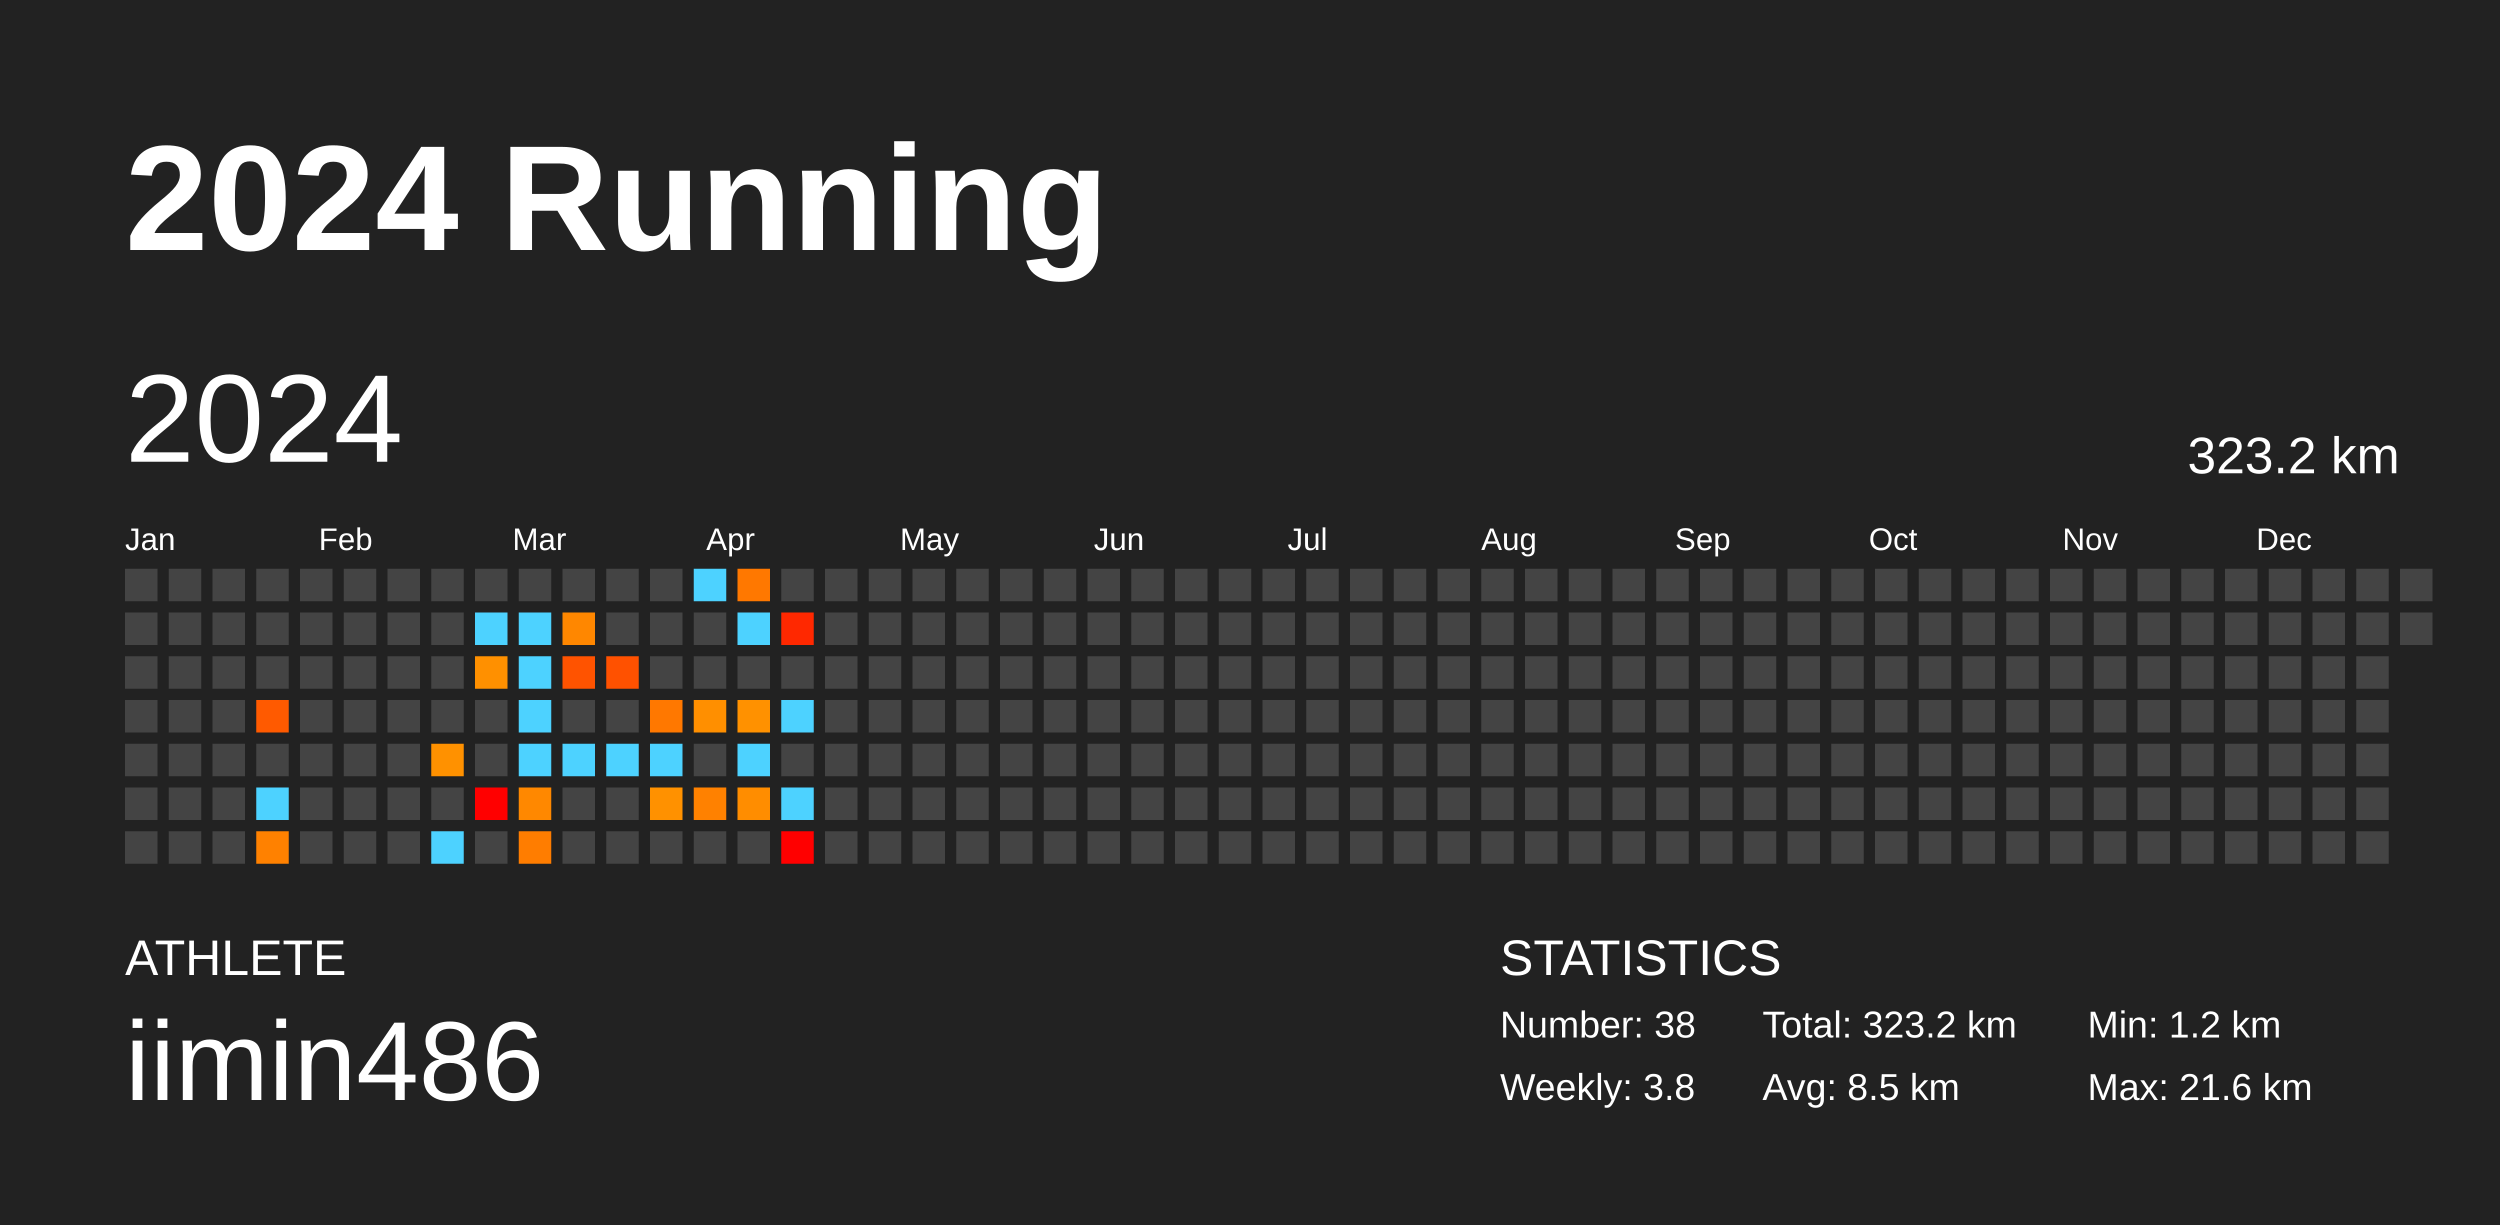
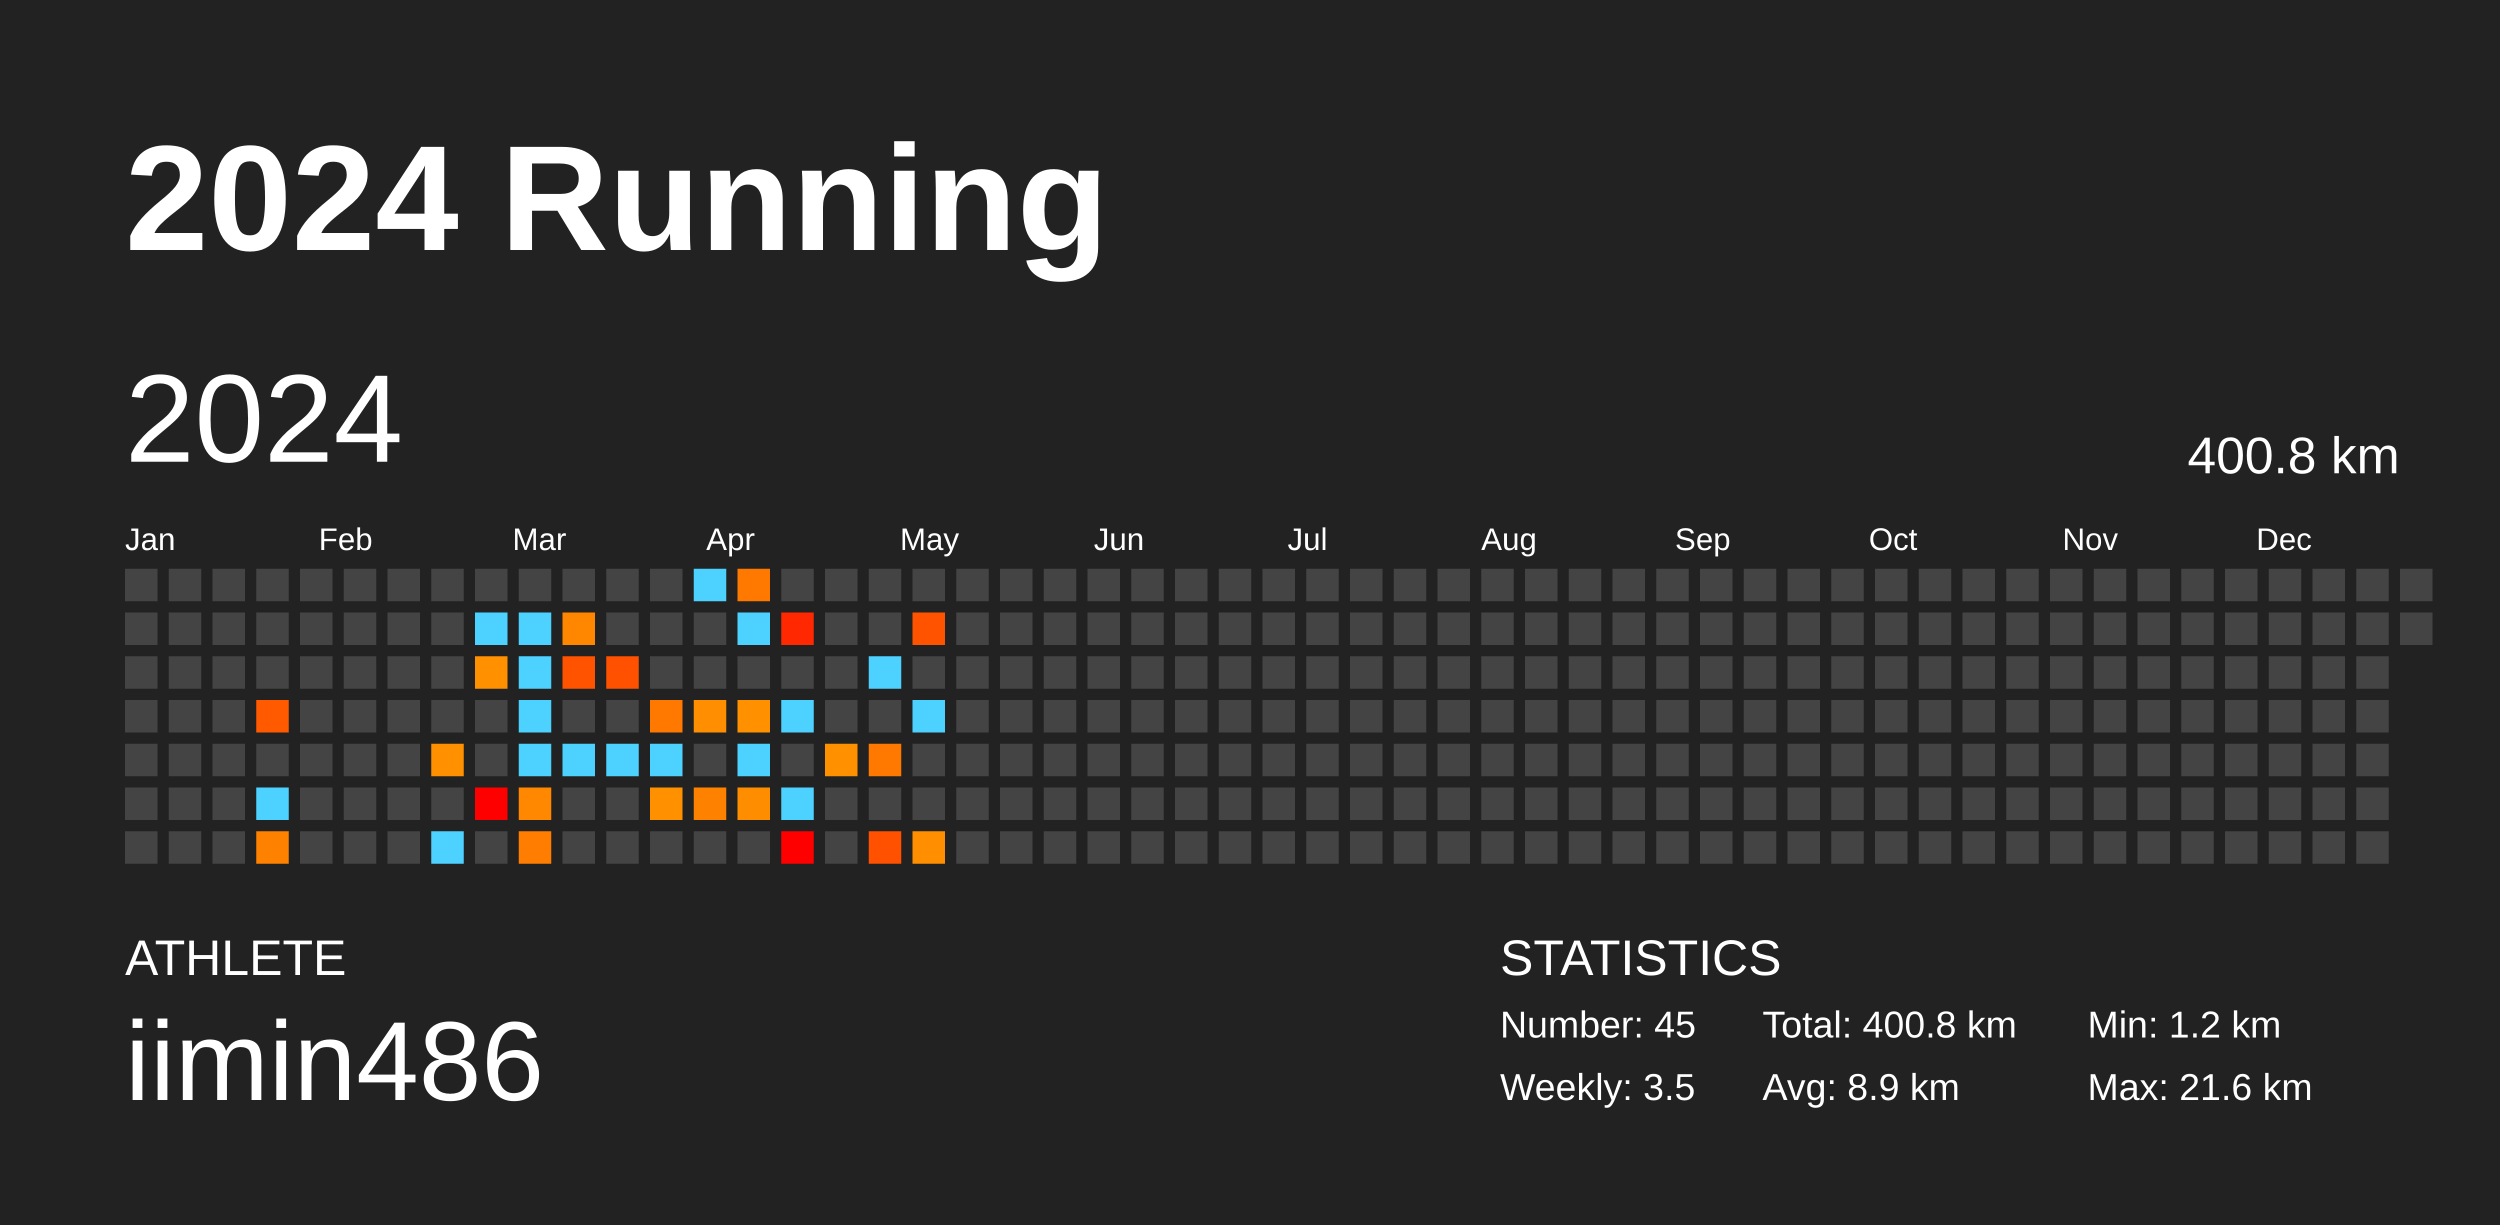
<svg xmlns="http://www.w3.org/2000/svg" baseProfile="full" height="98mm" version="1.1" viewBox="0,0,200,98" width="200mm">
  <defs />
  <rect fill="#222222" height="98" width="200" x="0" y="0" />
  <text fill="#FFFFFF" style="font-size:12px; font-family:Arial; font-weight:bold;" x="10" y="20">2024 Running</text>
  <text fill="#FFFFFF" style="font-size:4px; font-family:Arial" x="10" y="78">ATHLETE</text>
  <text fill="#FFFFFF" style="font-size:9px; font-family:Arial" x="10" y="88">iimin486</text>
  <text fill="#FFFFFF" style="font-size:4px; font-family:Arial" x="120" y="78">STATISTICS</text>
-   <text fill="#FFFFFF" style="font-size:3px; font-family:Arial" x="120" y="83">Number: 38</text>
-   <text fill="#FFFFFF" style="font-size:3px; font-family:Arial" x="120" y="88">Weekly: 3.8</text>
-   <text fill="#FFFFFF" style="font-size:3px; font-family:Arial" x="141" y="83">Total: 323.2 km</text>
-   <text fill="#FFFFFF" style="font-size:3px; font-family:Arial" x="141" y="88">Avg: 8.5 km</text>
+   <text fill="#FFFFFF" style="font-size:3px; font-family:Arial" x="120" y="83">Number: 45</text>
+   <text fill="#FFFFFF" style="font-size:3px; font-family:Arial" x="120" y="88">Weekly: 3.5</text>
+   <text fill="#FFFFFF" style="font-size:3px; font-family:Arial" x="141" y="83">Total: 400.8 km</text>
+   <text fill="#FFFFFF" style="font-size:3px; font-family:Arial" x="141" y="88">Avg: 8.9 km</text>
  <text fill="#FFFFFF" style="font-size:3px; font-family:Arial" x="167" y="83">Min: 1.2 km</text>
  <text fill="#FFFFFF" style="font-size:3px; font-family:Arial" x="167" y="88">Max: 21.6 km</text>
  <text dominant-baseline="hanging" fill="#FFFFFF" style="font-size:10.0px; font-family:Arial;" x="10" y="30">2024</text>
-   <text dominant-baseline="hanging" fill="#FFFFFF" style="font-size:4.125px; font-family:Arial;" x="175" y="35">323.2 km</text>
+   <text dominant-baseline="hanging" fill="#FFFFFF" style="font-size:4.125px; font-family:Arial;" x="175" y="35">400.8 km</text>
  <text fill="#FFFFFF" style="font-size:2.5px; font-family:Arial" x="10.0" y="44">Jan</text>
  <text fill="#FFFFFF" style="font-size:2.5px; font-family:Arial" x="25.5" y="44">Feb</text>
  <text fill="#FFFFFF" style="font-size:2.5px; font-family:Arial" x="41.0" y="44">Mar</text>
  <text fill="#FFFFFF" style="font-size:2.5px; font-family:Arial" x="56.5" y="44">Apr</text>
  <text fill="#FFFFFF" style="font-size:2.5px; font-family:Arial" x="72.0" y="44">May</text>
  <text fill="#FFFFFF" style="font-size:2.5px; font-family:Arial" x="87.5" y="44">Jun</text>
  <text fill="#FFFFFF" style="font-size:2.5px; font-family:Arial" x="103.0" y="44">Jul</text>
  <text fill="#FFFFFF" style="font-size:2.5px; font-family:Arial" x="118.5" y="44">Aug</text>
  <text fill="#FFFFFF" style="font-size:2.5px; font-family:Arial" x="134.0" y="44">Sep</text>
  <text fill="#FFFFFF" style="font-size:2.5px; font-family:Arial" x="149.5" y="44">Oct</text>
  <text fill="#FFFFFF" style="font-size:2.5px; font-family:Arial" x="165.0" y="44">Nov</text>
  <text fill="#FFFFFF" style="font-size:2.5px; font-family:Arial" x="180.5" y="44">Dec</text>
  <rect fill="#444444" height="2.6" width="2.6" x="10.0" y="45.5" />
  <rect fill="#444444" height="2.6" width="2.6" x="10.0" y="49.0" />
  <rect fill="#444444" height="2.6" width="2.6" x="10.0" y="52.5" />
  <rect fill="#444444" height="2.6" width="2.6" x="10.0" y="56.0" />
  <rect fill="#444444" height="2.6" width="2.6" x="10.0" y="59.5" />
  <rect fill="#444444" height="2.6" width="2.6" x="10.0" y="63.0" />
  <rect fill="#444444" height="2.6" width="2.6" x="10.0" y="66.5" />
  <rect fill="#444444" height="2.6" width="2.6" x="13.5" y="45.5" />
  <rect fill="#444444" height="2.6" width="2.6" x="13.5" y="49.0" />
  <rect fill="#444444" height="2.6" width="2.6" x="13.5" y="52.5" />
  <rect fill="#444444" height="2.6" width="2.6" x="13.5" y="56.0" />
  <rect fill="#444444" height="2.6" width="2.6" x="13.5" y="59.5" />
  <rect fill="#444444" height="2.6" width="2.6" x="13.5" y="63.0" />
  <rect fill="#444444" height="2.6" width="2.6" x="13.5" y="66.5" />
  <rect fill="#444444" height="2.6" width="2.6" x="17.0" y="45.5" />
  <rect fill="#444444" height="2.6" width="2.6" x="17.0" y="49.0" />
  <rect fill="#444444" height="2.6" width="2.6" x="17.0" y="52.5" />
  <rect fill="#444444" height="2.6" width="2.6" x="17.0" y="56.0" />
  <rect fill="#444444" height="2.6" width="2.6" x="17.0" y="59.5" />
  <rect fill="#444444" height="2.6" width="2.6" x="17.0" y="63.0" />
  <rect fill="#444444" height="2.6" width="2.6" x="17.0" y="66.5" />
  <rect fill="#444444" height="2.6" width="2.6" x="20.5" y="45.5" />
  <rect fill="#444444" height="2.6" width="2.6" x="20.5" y="49.0" />
  <rect fill="#444444" height="2.6" width="2.6" x="20.5" y="52.5" />
  <rect fill="#ff5a00" height="2.6" width="2.6" x="20.5" y="56.0" />
  <rect fill="#444444" height="2.6" width="2.6" x="20.5" y="59.5" />
  <rect fill="#4dd2ff" height="2.6" width="2.6" x="20.5" y="63.0" />
  <rect fill="#ff8100" height="2.6" width="2.6" x="20.5" y="66.5" />
  <rect fill="#444444" height="2.6" width="2.6" x="24.0" y="45.5" />
  <rect fill="#444444" height="2.6" width="2.6" x="24.0" y="49.0" />
  <rect fill="#444444" height="2.6" width="2.6" x="24.0" y="52.5" />
  <rect fill="#444444" height="2.6" width="2.6" x="24.0" y="56.0" />
  <rect fill="#444444" height="2.6" width="2.6" x="24.0" y="59.5" />
  <rect fill="#444444" height="2.6" width="2.6" x="24.0" y="63.0" />
  <rect fill="#444444" height="2.6" width="2.6" x="24.0" y="66.5" />
  <rect fill="#444444" height="2.6" width="2.6" x="27.5" y="45.5" />
  <rect fill="#444444" height="2.6" width="2.6" x="27.5" y="49.0" />
  <rect fill="#444444" height="2.6" width="2.6" x="27.5" y="52.5" />
  <rect fill="#444444" height="2.6" width="2.6" x="27.5" y="56.0" />
  <rect fill="#444444" height="2.6" width="2.6" x="27.5" y="59.5" />
  <rect fill="#444444" height="2.6" width="2.6" x="27.5" y="63.0" />
  <rect fill="#444444" height="2.6" width="2.6" x="27.5" y="66.5" />
  <rect fill="#444444" height="2.6" width="2.6" x="31.0" y="45.5" />
  <rect fill="#444444" height="2.6" width="2.6" x="31.0" y="49.0" />
  <rect fill="#444444" height="2.6" width="2.6" x="31.0" y="52.5" />
  <rect fill="#444444" height="2.6" width="2.6" x="31.0" y="56.0" />
  <rect fill="#444444" height="2.6" width="2.6" x="31.0" y="59.5" />
  <rect fill="#444444" height="2.6" width="2.6" x="31.0" y="63.0" />
  <rect fill="#444444" height="2.6" width="2.6" x="31.0" y="66.5" />
  <rect fill="#444444" height="2.6" width="2.6" x="34.5" y="45.5" />
  <rect fill="#444444" height="2.6" width="2.6" x="34.5" y="49.0" />
  <rect fill="#444444" height="2.6" width="2.6" x="34.5" y="52.5" />
  <rect fill="#444444" height="2.6" width="2.6" x="34.5" y="56.0" />
  <rect fill="#ff9100" height="2.6" width="2.6" x="34.5" y="59.5" />
  <rect fill="#444444" height="2.6" width="2.6" x="34.5" y="63.0" />
  <rect fill="#4dd2ff" height="2.6" width="2.6" x="34.5" y="66.5" />
  <rect fill="#444444" height="2.6" width="2.6" x="38.0" y="45.5" />
  <rect fill="#4dd2ff" height="2.6" width="2.6" x="38.0" y="49.0" />
  <rect fill="#ff9000" height="2.6" width="2.6" x="38.0" y="52.5" />
  <rect fill="#444444" height="2.6" width="2.6" x="38.0" y="56.0" />
  <rect fill="#444444" height="2.6" width="2.6" x="38.0" y="59.5" />
  <rect fill="red" height="2.6" width="2.6" x="38.0" y="63.0" />
  <rect fill="#444444" height="2.6" width="2.6" x="38.0" y="66.5" />
  <rect fill="#444444" height="2.6" width="2.6" x="41.5" y="45.5" />
  <rect fill="#4dd2ff" height="2.6" width="2.6" x="41.5" y="49.0" />
  <rect fill="#4dd2ff" height="2.6" width="2.6" x="41.5" y="52.5" />
  <rect fill="#4dd2ff" height="2.6" width="2.6" x="41.5" y="56.0" />
  <rect fill="#4dd2ff" height="2.6" width="2.6" x="41.5" y="59.5" />
  <rect fill="#ff8800" height="2.6" width="2.6" x="41.5" y="63.0" />
  <rect fill="#ff7d00" height="2.6" width="2.6" x="41.5" y="66.5" />
  <rect fill="#444444" height="2.6" width="2.6" x="45.0" y="45.5" />
  <rect fill="#ff8700" height="2.6" width="2.6" x="45.0" y="49.0" />
  <rect fill="#ff5300" height="2.6" width="2.6" x="45.0" y="52.5" />
  <rect fill="#444444" height="2.6" width="2.6" x="45.0" y="56.0" />
  <rect fill="#4dd2ff" height="2.6" width="2.6" x="45.0" y="59.5" />
  <rect fill="#444444" height="2.6" width="2.6" x="45.0" y="63.0" />
  <rect fill="#444444" height="2.6" width="2.6" x="45.0" y="66.5" />
  <rect fill="#444444" height="2.6" width="2.6" x="48.5" y="45.5" />
  <rect fill="#444444" height="2.6" width="2.6" x="48.5" y="49.0" />
  <rect fill="#ff5100" height="2.6" width="2.6" x="48.5" y="52.5" />
  <rect fill="#444444" height="2.6" width="2.6" x="48.5" y="56.0" />
  <rect fill="#4dd2ff" height="2.6" width="2.6" x="48.5" y="59.5" />
  <rect fill="#444444" height="2.6" width="2.6" x="48.5" y="63.0" />
  <rect fill="#444444" height="2.6" width="2.6" x="48.5" y="66.5" />
  <rect fill="#444444" height="2.6" width="2.6" x="52.0" y="45.5" />
  <rect fill="#444444" height="2.6" width="2.6" x="52.0" y="49.0" />
  <rect fill="#444444" height="2.6" width="2.6" x="52.0" y="52.5" />
  <rect fill="#ff7800" height="2.6" width="2.6" x="52.0" y="56.0" />
  <rect fill="#4dd2ff" height="2.6" width="2.6" x="52.0" y="59.5" />
  <rect fill="#ff9100" height="2.6" width="2.6" x="52.0" y="63.0" />
  <rect fill="#444444" height="2.6" width="2.6" x="52.0" y="66.5" />
  <rect fill="#4dd2ff" height="2.6" width="2.6" x="55.5" y="45.5" />
  <rect fill="#444444" height="2.6" width="2.6" x="55.5" y="49.0" />
  <rect fill="#444444" height="2.6" width="2.6" x="55.5" y="52.5" />
  <rect fill="#ff8f00" height="2.6" width="2.6" x="55.5" y="56.0" />
  <rect fill="#444444" height="2.6" width="2.6" x="55.5" y="59.5" />
  <rect fill="#ff8100" height="2.6" width="2.6" x="55.5" y="63.0" />
  <rect fill="#444444" height="2.6" width="2.6" x="55.5" y="66.5" />
  <rect fill="#ff7800" height="2.6" width="2.6" x="59.0" y="45.5" />
  <rect fill="#4dd2ff" height="2.6" width="2.6" x="59.0" y="49.0" />
  <rect fill="#444444" height="2.6" width="2.6" x="59.0" y="52.5" />
  <rect fill="#ff9100" height="2.6" width="2.6" x="59.0" y="56.0" />
  <rect fill="#4dd2ff" height="2.6" width="2.6" x="59.0" y="59.5" />
  <rect fill="#ff8d00" height="2.6" width="2.6" x="59.0" y="63.0" />
  <rect fill="#444444" height="2.6" width="2.6" x="59.0" y="66.5" />
  <rect fill="#444444" height="2.6" width="2.6" x="62.5" y="45.5" />
  <rect fill="#ff2800" height="2.6" width="2.6" x="62.5" y="49.0" />
  <rect fill="#444444" height="2.6" width="2.6" x="62.5" y="52.5" />
  <rect fill="#4dd2ff" height="2.6" width="2.6" x="62.5" y="56.0" />
  <rect fill="#444444" height="2.6" width="2.6" x="62.5" y="59.5" />
  <rect fill="#4dd2ff" height="2.6" width="2.6" x="62.5" y="63.0" />
  <rect fill="red" height="2.6" width="2.6" x="62.5" y="66.5" />
  <rect fill="#444444" height="2.6" width="2.6" x="66.0" y="45.5" />
  <rect fill="#444444" height="2.6" width="2.6" x="66.0" y="49.0" />
  <rect fill="#444444" height="2.6" width="2.6" x="66.0" y="52.5" />
  <rect fill="#444444" height="2.6" width="2.6" x="66.0" y="56.0" />
-   <rect fill="#444444" height="2.6" width="2.6" x="66.0" y="59.5" />
+   <rect fill="#ff9100" height="2.6" width="2.6" x="66.0" y="59.5" />
  <rect fill="#444444" height="2.6" width="2.6" x="66.0" y="63.0" />
  <rect fill="#444444" height="2.6" width="2.6" x="66.0" y="66.5" />
  <rect fill="#444444" height="2.6" width="2.6" x="69.5" y="45.5" />
  <rect fill="#444444" height="2.6" width="2.6" x="69.5" y="49.0" />
-   <rect fill="#444444" height="2.6" width="2.6" x="69.5" y="52.5" />
+   <rect fill="#4dd2ff" height="2.6" width="2.6" x="69.5" y="52.5" />
  <rect fill="#444444" height="2.6" width="2.6" x="69.5" y="56.0" />
-   <rect fill="#444444" height="2.6" width="2.6" x="69.5" y="59.5" />
+   <rect fill="#ff7800" height="2.6" width="2.6" x="69.5" y="59.5" />
  <rect fill="#444444" height="2.6" width="2.6" x="69.5" y="63.0" />
-   <rect fill="#444444" height="2.6" width="2.6" x="69.5" y="66.5" />
+   <rect fill="#ff5100" height="2.6" width="2.6" x="69.5" y="66.5" />
  <rect fill="#444444" height="2.6" width="2.6" x="73.0" y="45.5" />
-   <rect fill="#444444" height="2.6" width="2.6" x="73.0" y="49.0" />
+   <rect fill="#ff5300" height="2.6" width="2.6" x="73.0" y="49.0" />
  <rect fill="#444444" height="2.6" width="2.6" x="73.0" y="52.5" />
-   <rect fill="#444444" height="2.6" width="2.6" x="73.0" y="56.0" />
+   <rect fill="#4dd2ff" height="2.6" width="2.6" x="73.0" y="56.0" />
  <rect fill="#444444" height="2.6" width="2.6" x="73.0" y="59.5" />
  <rect fill="#444444" height="2.6" width="2.6" x="73.0" y="63.0" />
-   <rect fill="#444444" height="2.6" width="2.6" x="73.0" y="66.5" />
+   <rect fill="#ff8f00" height="2.6" width="2.6" x="73.0" y="66.5" />
  <rect fill="#444444" height="2.6" width="2.6" x="76.5" y="45.5" />
  <rect fill="#444444" height="2.6" width="2.6" x="76.5" y="49.0" />
  <rect fill="#444444" height="2.6" width="2.6" x="76.5" y="52.5" />
  <rect fill="#444444" height="2.6" width="2.6" x="76.5" y="56.0" />
  <rect fill="#444444" height="2.6" width="2.6" x="76.5" y="59.5" />
  <rect fill="#444444" height="2.6" width="2.6" x="76.5" y="63.0" />
  <rect fill="#444444" height="2.6" width="2.6" x="76.5" y="66.5" />
  <rect fill="#444444" height="2.6" width="2.6" x="80.0" y="45.5" />
  <rect fill="#444444" height="2.6" width="2.6" x="80.0" y="49.0" />
  <rect fill="#444444" height="2.6" width="2.6" x="80.0" y="52.5" />
  <rect fill="#444444" height="2.6" width="2.6" x="80.0" y="56.0" />
  <rect fill="#444444" height="2.6" width="2.6" x="80.0" y="59.5" />
  <rect fill="#444444" height="2.6" width="2.6" x="80.0" y="63.0" />
  <rect fill="#444444" height="2.6" width="2.6" x="80.0" y="66.5" />
  <rect fill="#444444" height="2.6" width="2.6" x="83.5" y="45.5" />
  <rect fill="#444444" height="2.6" width="2.6" x="83.5" y="49.0" />
  <rect fill="#444444" height="2.6" width="2.6" x="83.5" y="52.5" />
  <rect fill="#444444" height="2.6" width="2.6" x="83.5" y="56.0" />
  <rect fill="#444444" height="2.6" width="2.6" x="83.5" y="59.5" />
  <rect fill="#444444" height="2.6" width="2.6" x="83.5" y="63.0" />
  <rect fill="#444444" height="2.6" width="2.6" x="83.5" y="66.5" />
  <rect fill="#444444" height="2.6" width="2.6" x="87.0" y="45.5" />
  <rect fill="#444444" height="2.6" width="2.6" x="87.0" y="49.0" />
  <rect fill="#444444" height="2.6" width="2.6" x="87.0" y="52.5" />
  <rect fill="#444444" height="2.6" width="2.6" x="87.0" y="56.0" />
  <rect fill="#444444" height="2.6" width="2.6" x="87.0" y="59.5" />
  <rect fill="#444444" height="2.6" width="2.6" x="87.0" y="63.0" />
  <rect fill="#444444" height="2.6" width="2.6" x="87.0" y="66.5" />
  <rect fill="#444444" height="2.6" width="2.6" x="90.5" y="45.5" />
  <rect fill="#444444" height="2.6" width="2.6" x="90.5" y="49.0" />
  <rect fill="#444444" height="2.6" width="2.6" x="90.5" y="52.5" />
  <rect fill="#444444" height="2.6" width="2.6" x="90.5" y="56.0" />
  <rect fill="#444444" height="2.6" width="2.6" x="90.5" y="59.5" />
  <rect fill="#444444" height="2.6" width="2.6" x="90.5" y="63.0" />
  <rect fill="#444444" height="2.6" width="2.6" x="90.5" y="66.5" />
  <rect fill="#444444" height="2.6" width="2.6" x="94.0" y="45.5" />
  <rect fill="#444444" height="2.6" width="2.6" x="94.0" y="49.0" />
  <rect fill="#444444" height="2.6" width="2.6" x="94.0" y="52.5" />
  <rect fill="#444444" height="2.6" width="2.6" x="94.0" y="56.0" />
  <rect fill="#444444" height="2.6" width="2.6" x="94.0" y="59.5" />
  <rect fill="#444444" height="2.6" width="2.6" x="94.0" y="63.0" />
  <rect fill="#444444" height="2.6" width="2.6" x="94.0" y="66.5" />
  <rect fill="#444444" height="2.6" width="2.6" x="97.5" y="45.5" />
  <rect fill="#444444" height="2.6" width="2.6" x="97.5" y="49.0" />
  <rect fill="#444444" height="2.6" width="2.6" x="97.5" y="52.5" />
  <rect fill="#444444" height="2.6" width="2.6" x="97.5" y="56.0" />
  <rect fill="#444444" height="2.6" width="2.6" x="97.5" y="59.5" />
  <rect fill="#444444" height="2.6" width="2.6" x="97.5" y="63.0" />
  <rect fill="#444444" height="2.6" width="2.6" x="97.5" y="66.5" />
  <rect fill="#444444" height="2.6" width="2.6" x="101.0" y="45.5" />
  <rect fill="#444444" height="2.6" width="2.6" x="101.0" y="49.0" />
  <rect fill="#444444" height="2.6" width="2.6" x="101.0" y="52.5" />
  <rect fill="#444444" height="2.6" width="2.6" x="101.0" y="56.0" />
  <rect fill="#444444" height="2.6" width="2.6" x="101.0" y="59.5" />
  <rect fill="#444444" height="2.6" width="2.6" x="101.0" y="63.0" />
  <rect fill="#444444" height="2.6" width="2.6" x="101.0" y="66.5" />
  <rect fill="#444444" height="2.6" width="2.6" x="104.5" y="45.5" />
  <rect fill="#444444" height="2.6" width="2.6" x="104.5" y="49.0" />
  <rect fill="#444444" height="2.6" width="2.6" x="104.5" y="52.5" />
  <rect fill="#444444" height="2.6" width="2.6" x="104.5" y="56.0" />
  <rect fill="#444444" height="2.6" width="2.6" x="104.5" y="59.5" />
  <rect fill="#444444" height="2.6" width="2.6" x="104.5" y="63.0" />
  <rect fill="#444444" height="2.6" width="2.6" x="104.5" y="66.5" />
  <rect fill="#444444" height="2.6" width="2.6" x="108.0" y="45.5" />
  <rect fill="#444444" height="2.6" width="2.6" x="108.0" y="49.0" />
  <rect fill="#444444" height="2.6" width="2.6" x="108.0" y="52.5" />
  <rect fill="#444444" height="2.6" width="2.6" x="108.0" y="56.0" />
  <rect fill="#444444" height="2.6" width="2.6" x="108.0" y="59.5" />
  <rect fill="#444444" height="2.6" width="2.6" x="108.0" y="63.0" />
  <rect fill="#444444" height="2.6" width="2.6" x="108.0" y="66.5" />
  <rect fill="#444444" height="2.6" width="2.6" x="111.5" y="45.5" />
  <rect fill="#444444" height="2.6" width="2.6" x="111.5" y="49.0" />
  <rect fill="#444444" height="2.6" width="2.6" x="111.5" y="52.5" />
  <rect fill="#444444" height="2.6" width="2.6" x="111.5" y="56.0" />
  <rect fill="#444444" height="2.6" width="2.6" x="111.5" y="59.5" />
  <rect fill="#444444" height="2.6" width="2.6" x="111.5" y="63.0" />
  <rect fill="#444444" height="2.6" width="2.6" x="111.5" y="66.5" />
  <rect fill="#444444" height="2.6" width="2.6" x="115.0" y="45.5" />
  <rect fill="#444444" height="2.6" width="2.6" x="115.0" y="49.0" />
  <rect fill="#444444" height="2.6" width="2.6" x="115.0" y="52.5" />
  <rect fill="#444444" height="2.6" width="2.6" x="115.0" y="56.0" />
  <rect fill="#444444" height="2.6" width="2.6" x="115.0" y="59.5" />
  <rect fill="#444444" height="2.6" width="2.6" x="115.0" y="63.0" />
  <rect fill="#444444" height="2.6" width="2.6" x="115.0" y="66.5" />
  <rect fill="#444444" height="2.6" width="2.6" x="118.5" y="45.5" />
  <rect fill="#444444" height="2.6" width="2.6" x="118.5" y="49.0" />
  <rect fill="#444444" height="2.6" width="2.6" x="118.5" y="52.5" />
  <rect fill="#444444" height="2.6" width="2.6" x="118.5" y="56.0" />
  <rect fill="#444444" height="2.6" width="2.6" x="118.5" y="59.5" />
  <rect fill="#444444" height="2.6" width="2.6" x="118.5" y="63.0" />
  <rect fill="#444444" height="2.6" width="2.6" x="118.5" y="66.5" />
  <rect fill="#444444" height="2.6" width="2.6" x="122.0" y="45.5" />
  <rect fill="#444444" height="2.6" width="2.6" x="122.0" y="49.0" />
  <rect fill="#444444" height="2.6" width="2.6" x="122.0" y="52.5" />
  <rect fill="#444444" height="2.6" width="2.6" x="122.0" y="56.0" />
  <rect fill="#444444" height="2.6" width="2.6" x="122.0" y="59.5" />
  <rect fill="#444444" height="2.6" width="2.6" x="122.0" y="63.0" />
  <rect fill="#444444" height="2.6" width="2.6" x="122.0" y="66.5" />
  <rect fill="#444444" height="2.6" width="2.6" x="125.5" y="45.5" />
  <rect fill="#444444" height="2.6" width="2.6" x="125.5" y="49.0" />
  <rect fill="#444444" height="2.6" width="2.6" x="125.5" y="52.5" />
  <rect fill="#444444" height="2.6" width="2.6" x="125.5" y="56.0" />
  <rect fill="#444444" height="2.6" width="2.6" x="125.5" y="59.5" />
  <rect fill="#444444" height="2.6" width="2.6" x="125.5" y="63.0" />
  <rect fill="#444444" height="2.6" width="2.6" x="125.5" y="66.5" />
  <rect fill="#444444" height="2.6" width="2.6" x="129.0" y="45.5" />
  <rect fill="#444444" height="2.6" width="2.6" x="129.0" y="49.0" />
  <rect fill="#444444" height="2.6" width="2.6" x="129.0" y="52.5" />
  <rect fill="#444444" height="2.6" width="2.6" x="129.0" y="56.0" />
  <rect fill="#444444" height="2.6" width="2.6" x="129.0" y="59.5" />
  <rect fill="#444444" height="2.6" width="2.6" x="129.0" y="63.0" />
  <rect fill="#444444" height="2.6" width="2.6" x="129.0" y="66.5" />
  <rect fill="#444444" height="2.6" width="2.6" x="132.5" y="45.5" />
  <rect fill="#444444" height="2.6" width="2.6" x="132.5" y="49.0" />
  <rect fill="#444444" height="2.6" width="2.6" x="132.5" y="52.5" />
  <rect fill="#444444" height="2.6" width="2.6" x="132.5" y="56.0" />
  <rect fill="#444444" height="2.6" width="2.6" x="132.5" y="59.5" />
  <rect fill="#444444" height="2.6" width="2.6" x="132.5" y="63.0" />
  <rect fill="#444444" height="2.6" width="2.6" x="132.5" y="66.5" />
  <rect fill="#444444" height="2.6" width="2.6" x="136.0" y="45.5" />
  <rect fill="#444444" height="2.6" width="2.6" x="136.0" y="49.0" />
  <rect fill="#444444" height="2.6" width="2.6" x="136.0" y="52.5" />
  <rect fill="#444444" height="2.6" width="2.6" x="136.0" y="56.0" />
  <rect fill="#444444" height="2.6" width="2.6" x="136.0" y="59.5" />
  <rect fill="#444444" height="2.6" width="2.6" x="136.0" y="63.0" />
  <rect fill="#444444" height="2.6" width="2.6" x="136.0" y="66.5" />
  <rect fill="#444444" height="2.6" width="2.6" x="139.5" y="45.5" />
  <rect fill="#444444" height="2.6" width="2.6" x="139.5" y="49.0" />
  <rect fill="#444444" height="2.6" width="2.6" x="139.5" y="52.5" />
  <rect fill="#444444" height="2.6" width="2.6" x="139.5" y="56.0" />
  <rect fill="#444444" height="2.6" width="2.6" x="139.5" y="59.5" />
  <rect fill="#444444" height="2.6" width="2.6" x="139.5" y="63.0" />
  <rect fill="#444444" height="2.6" width="2.6" x="139.5" y="66.5" />
  <rect fill="#444444" height="2.6" width="2.6" x="143.0" y="45.5" />
  <rect fill="#444444" height="2.6" width="2.6" x="143.0" y="49.0" />
  <rect fill="#444444" height="2.6" width="2.6" x="143.0" y="52.5" />
  <rect fill="#444444" height="2.6" width="2.6" x="143.0" y="56.0" />
  <rect fill="#444444" height="2.6" width="2.6" x="143.0" y="59.5" />
  <rect fill="#444444" height="2.6" width="2.6" x="143.0" y="63.0" />
  <rect fill="#444444" height="2.6" width="2.6" x="143.0" y="66.5" />
  <rect fill="#444444" height="2.6" width="2.6" x="146.5" y="45.5" />
  <rect fill="#444444" height="2.6" width="2.6" x="146.5" y="49.0" />
  <rect fill="#444444" height="2.6" width="2.6" x="146.5" y="52.5" />
  <rect fill="#444444" height="2.6" width="2.6" x="146.5" y="56.0" />
  <rect fill="#444444" height="2.6" width="2.6" x="146.5" y="59.5" />
  <rect fill="#444444" height="2.6" width="2.6" x="146.5" y="63.0" />
  <rect fill="#444444" height="2.6" width="2.6" x="146.5" y="66.5" />
  <rect fill="#444444" height="2.6" width="2.6" x="150.0" y="45.5" />
  <rect fill="#444444" height="2.6" width="2.6" x="150.0" y="49.0" />
  <rect fill="#444444" height="2.6" width="2.6" x="150.0" y="52.5" />
  <rect fill="#444444" height="2.6" width="2.6" x="150.0" y="56.0" />
  <rect fill="#444444" height="2.6" width="2.6" x="150.0" y="59.5" />
  <rect fill="#444444" height="2.6" width="2.6" x="150.0" y="63.0" />
  <rect fill="#444444" height="2.6" width="2.6" x="150.0" y="66.5" />
  <rect fill="#444444" height="2.6" width="2.6" x="153.5" y="45.5" />
  <rect fill="#444444" height="2.6" width="2.6" x="153.5" y="49.0" />
  <rect fill="#444444" height="2.6" width="2.6" x="153.5" y="52.5" />
  <rect fill="#444444" height="2.6" width="2.6" x="153.5" y="56.0" />
  <rect fill="#444444" height="2.6" width="2.6" x="153.5" y="59.5" />
  <rect fill="#444444" height="2.6" width="2.6" x="153.5" y="63.0" />
  <rect fill="#444444" height="2.6" width="2.6" x="153.5" y="66.5" />
  <rect fill="#444444" height="2.6" width="2.6" x="157.0" y="45.5" />
  <rect fill="#444444" height="2.6" width="2.6" x="157.0" y="49.0" />
  <rect fill="#444444" height="2.6" width="2.6" x="157.0" y="52.5" />
  <rect fill="#444444" height="2.6" width="2.6" x="157.0" y="56.0" />
  <rect fill="#444444" height="2.6" width="2.6" x="157.0" y="59.5" />
  <rect fill="#444444" height="2.6" width="2.6" x="157.0" y="63.0" />
  <rect fill="#444444" height="2.6" width="2.6" x="157.0" y="66.5" />
  <rect fill="#444444" height="2.6" width="2.6" x="160.5" y="45.5" />
  <rect fill="#444444" height="2.6" width="2.6" x="160.5" y="49.0" />
  <rect fill="#444444" height="2.6" width="2.6" x="160.5" y="52.5" />
  <rect fill="#444444" height="2.6" width="2.6" x="160.5" y="56.0" />
  <rect fill="#444444" height="2.6" width="2.6" x="160.5" y="59.5" />
  <rect fill="#444444" height="2.6" width="2.6" x="160.5" y="63.0" />
  <rect fill="#444444" height="2.6" width="2.6" x="160.5" y="66.5" />
  <rect fill="#444444" height="2.6" width="2.6" x="164.0" y="45.5" />
  <rect fill="#444444" height="2.6" width="2.6" x="164.0" y="49.0" />
  <rect fill="#444444" height="2.6" width="2.6" x="164.0" y="52.5" />
  <rect fill="#444444" height="2.6" width="2.6" x="164.0" y="56.0" />
  <rect fill="#444444" height="2.6" width="2.6" x="164.0" y="59.5" />
  <rect fill="#444444" height="2.6" width="2.6" x="164.0" y="63.0" />
  <rect fill="#444444" height="2.6" width="2.6" x="164.0" y="66.5" />
  <rect fill="#444444" height="2.6" width="2.6" x="167.5" y="45.5" />
  <rect fill="#444444" height="2.6" width="2.6" x="167.5" y="49.0" />
  <rect fill="#444444" height="2.6" width="2.6" x="167.5" y="52.5" />
  <rect fill="#444444" height="2.6" width="2.6" x="167.5" y="56.0" />
  <rect fill="#444444" height="2.6" width="2.6" x="167.5" y="59.5" />
  <rect fill="#444444" height="2.6" width="2.6" x="167.5" y="63.0" />
  <rect fill="#444444" height="2.6" width="2.6" x="167.5" y="66.5" />
  <rect fill="#444444" height="2.6" width="2.6" x="171.0" y="45.5" />
  <rect fill="#444444" height="2.6" width="2.6" x="171.0" y="49.0" />
  <rect fill="#444444" height="2.6" width="2.6" x="171.0" y="52.5" />
  <rect fill="#444444" height="2.6" width="2.6" x="171.0" y="56.0" />
  <rect fill="#444444" height="2.6" width="2.6" x="171.0" y="59.5" />
  <rect fill="#444444" height="2.6" width="2.6" x="171.0" y="63.0" />
  <rect fill="#444444" height="2.6" width="2.6" x="171.0" y="66.5" />
  <rect fill="#444444" height="2.6" width="2.6" x="174.5" y="45.5" />
  <rect fill="#444444" height="2.6" width="2.6" x="174.5" y="49.0" />
  <rect fill="#444444" height="2.6" width="2.6" x="174.5" y="52.5" />
  <rect fill="#444444" height="2.6" width="2.6" x="174.5" y="56.0" />
  <rect fill="#444444" height="2.6" width="2.6" x="174.5" y="59.5" />
  <rect fill="#444444" height="2.6" width="2.6" x="174.5" y="63.0" />
  <rect fill="#444444" height="2.6" width="2.6" x="174.5" y="66.5" />
  <rect fill="#444444" height="2.6" width="2.6" x="178.0" y="45.5" />
  <rect fill="#444444" height="2.6" width="2.6" x="178.0" y="49.0" />
  <rect fill="#444444" height="2.6" width="2.6" x="178.0" y="52.5" />
  <rect fill="#444444" height="2.6" width="2.6" x="178.0" y="56.0" />
  <rect fill="#444444" height="2.6" width="2.6" x="178.0" y="59.5" />
  <rect fill="#444444" height="2.6" width="2.6" x="178.0" y="63.0" />
  <rect fill="#444444" height="2.6" width="2.6" x="178.0" y="66.5" />
  <rect fill="#444444" height="2.6" width="2.6" x="181.5" y="45.5" />
  <rect fill="#444444" height="2.6" width="2.6" x="181.5" y="49.0" />
  <rect fill="#444444" height="2.6" width="2.6" x="181.5" y="52.5" />
  <rect fill="#444444" height="2.6" width="2.6" x="181.5" y="56.0" />
  <rect fill="#444444" height="2.6" width="2.6" x="181.5" y="59.5" />
  <rect fill="#444444" height="2.6" width="2.6" x="181.5" y="63.0" />
  <rect fill="#444444" height="2.6" width="2.6" x="181.5" y="66.5" />
  <rect fill="#444444" height="2.6" width="2.6" x="185.0" y="45.5" />
  <rect fill="#444444" height="2.6" width="2.6" x="185.0" y="49.0" />
  <rect fill="#444444" height="2.6" width="2.6" x="185.0" y="52.5" />
  <rect fill="#444444" height="2.6" width="2.6" x="185.0" y="56.0" />
  <rect fill="#444444" height="2.6" width="2.6" x="185.0" y="59.5" />
  <rect fill="#444444" height="2.6" width="2.6" x="185.0" y="63.0" />
  <rect fill="#444444" height="2.6" width="2.6" x="185.0" y="66.5" />
  <rect fill="#444444" height="2.6" width="2.6" x="188.5" y="45.5" />
  <rect fill="#444444" height="2.6" width="2.6" x="188.5" y="49.0" />
  <rect fill="#444444" height="2.6" width="2.6" x="188.5" y="52.5" />
  <rect fill="#444444" height="2.6" width="2.6" x="188.5" y="56.0" />
  <rect fill="#444444" height="2.6" width="2.6" x="188.5" y="59.5" />
  <rect fill="#444444" height="2.6" width="2.6" x="188.5" y="63.0" />
  <rect fill="#444444" height="2.6" width="2.6" x="188.5" y="66.5" />
  <rect fill="#444444" height="2.6" width="2.6" x="192.0" y="45.5" />
  <rect fill="#444444" height="2.6" width="2.6" x="192.0" y="49.0" />
</svg>
